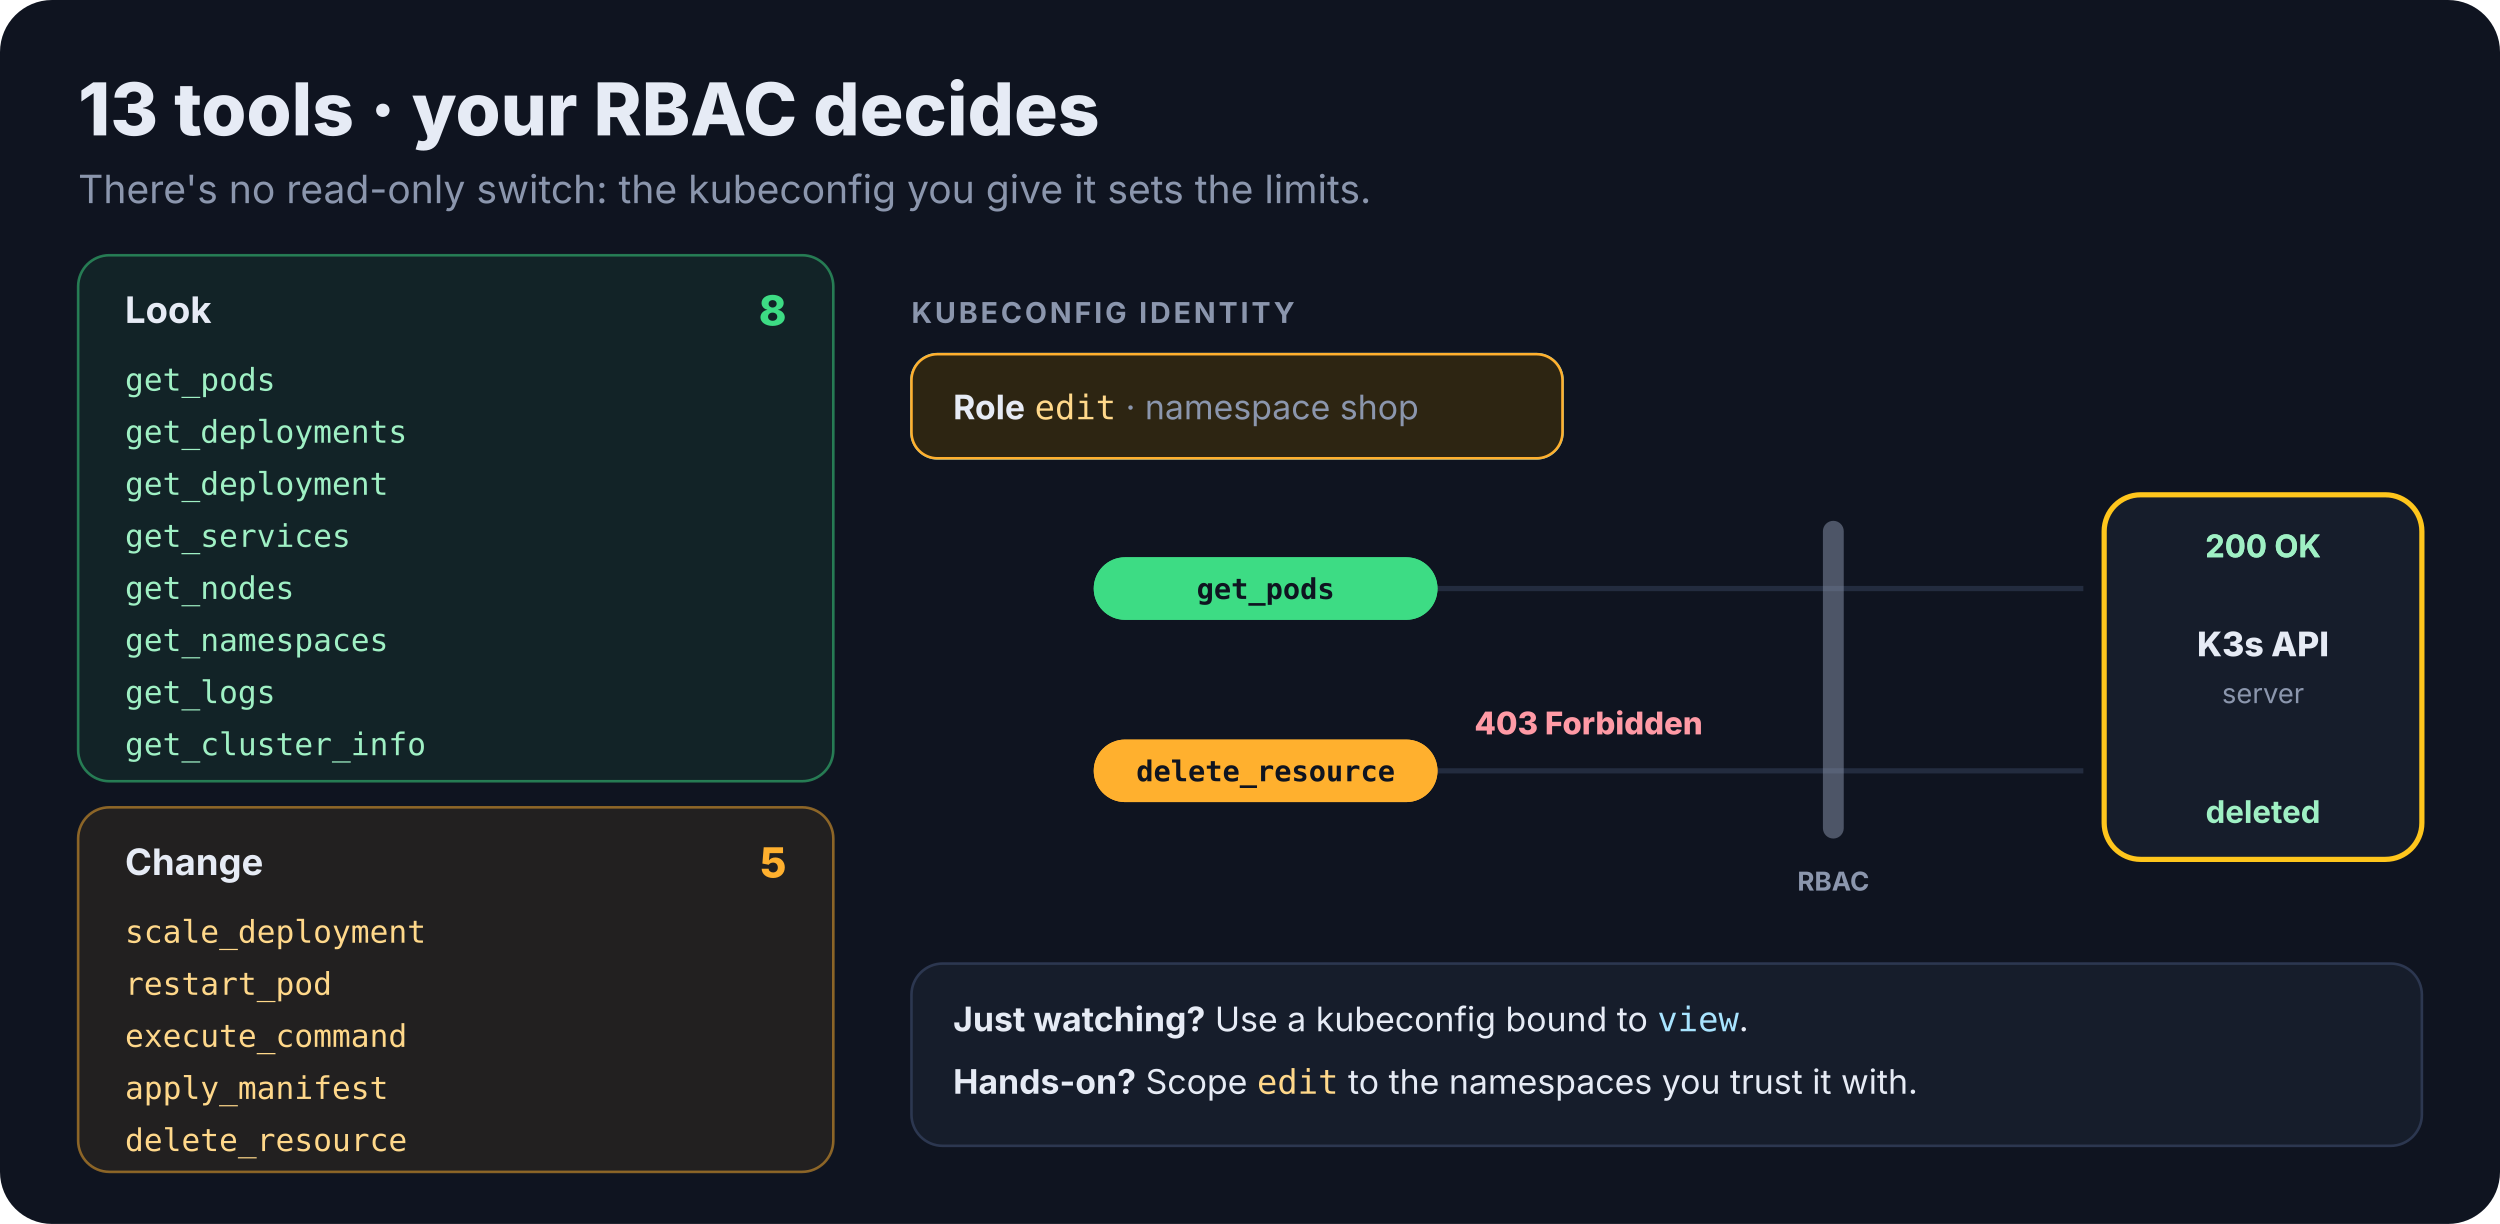
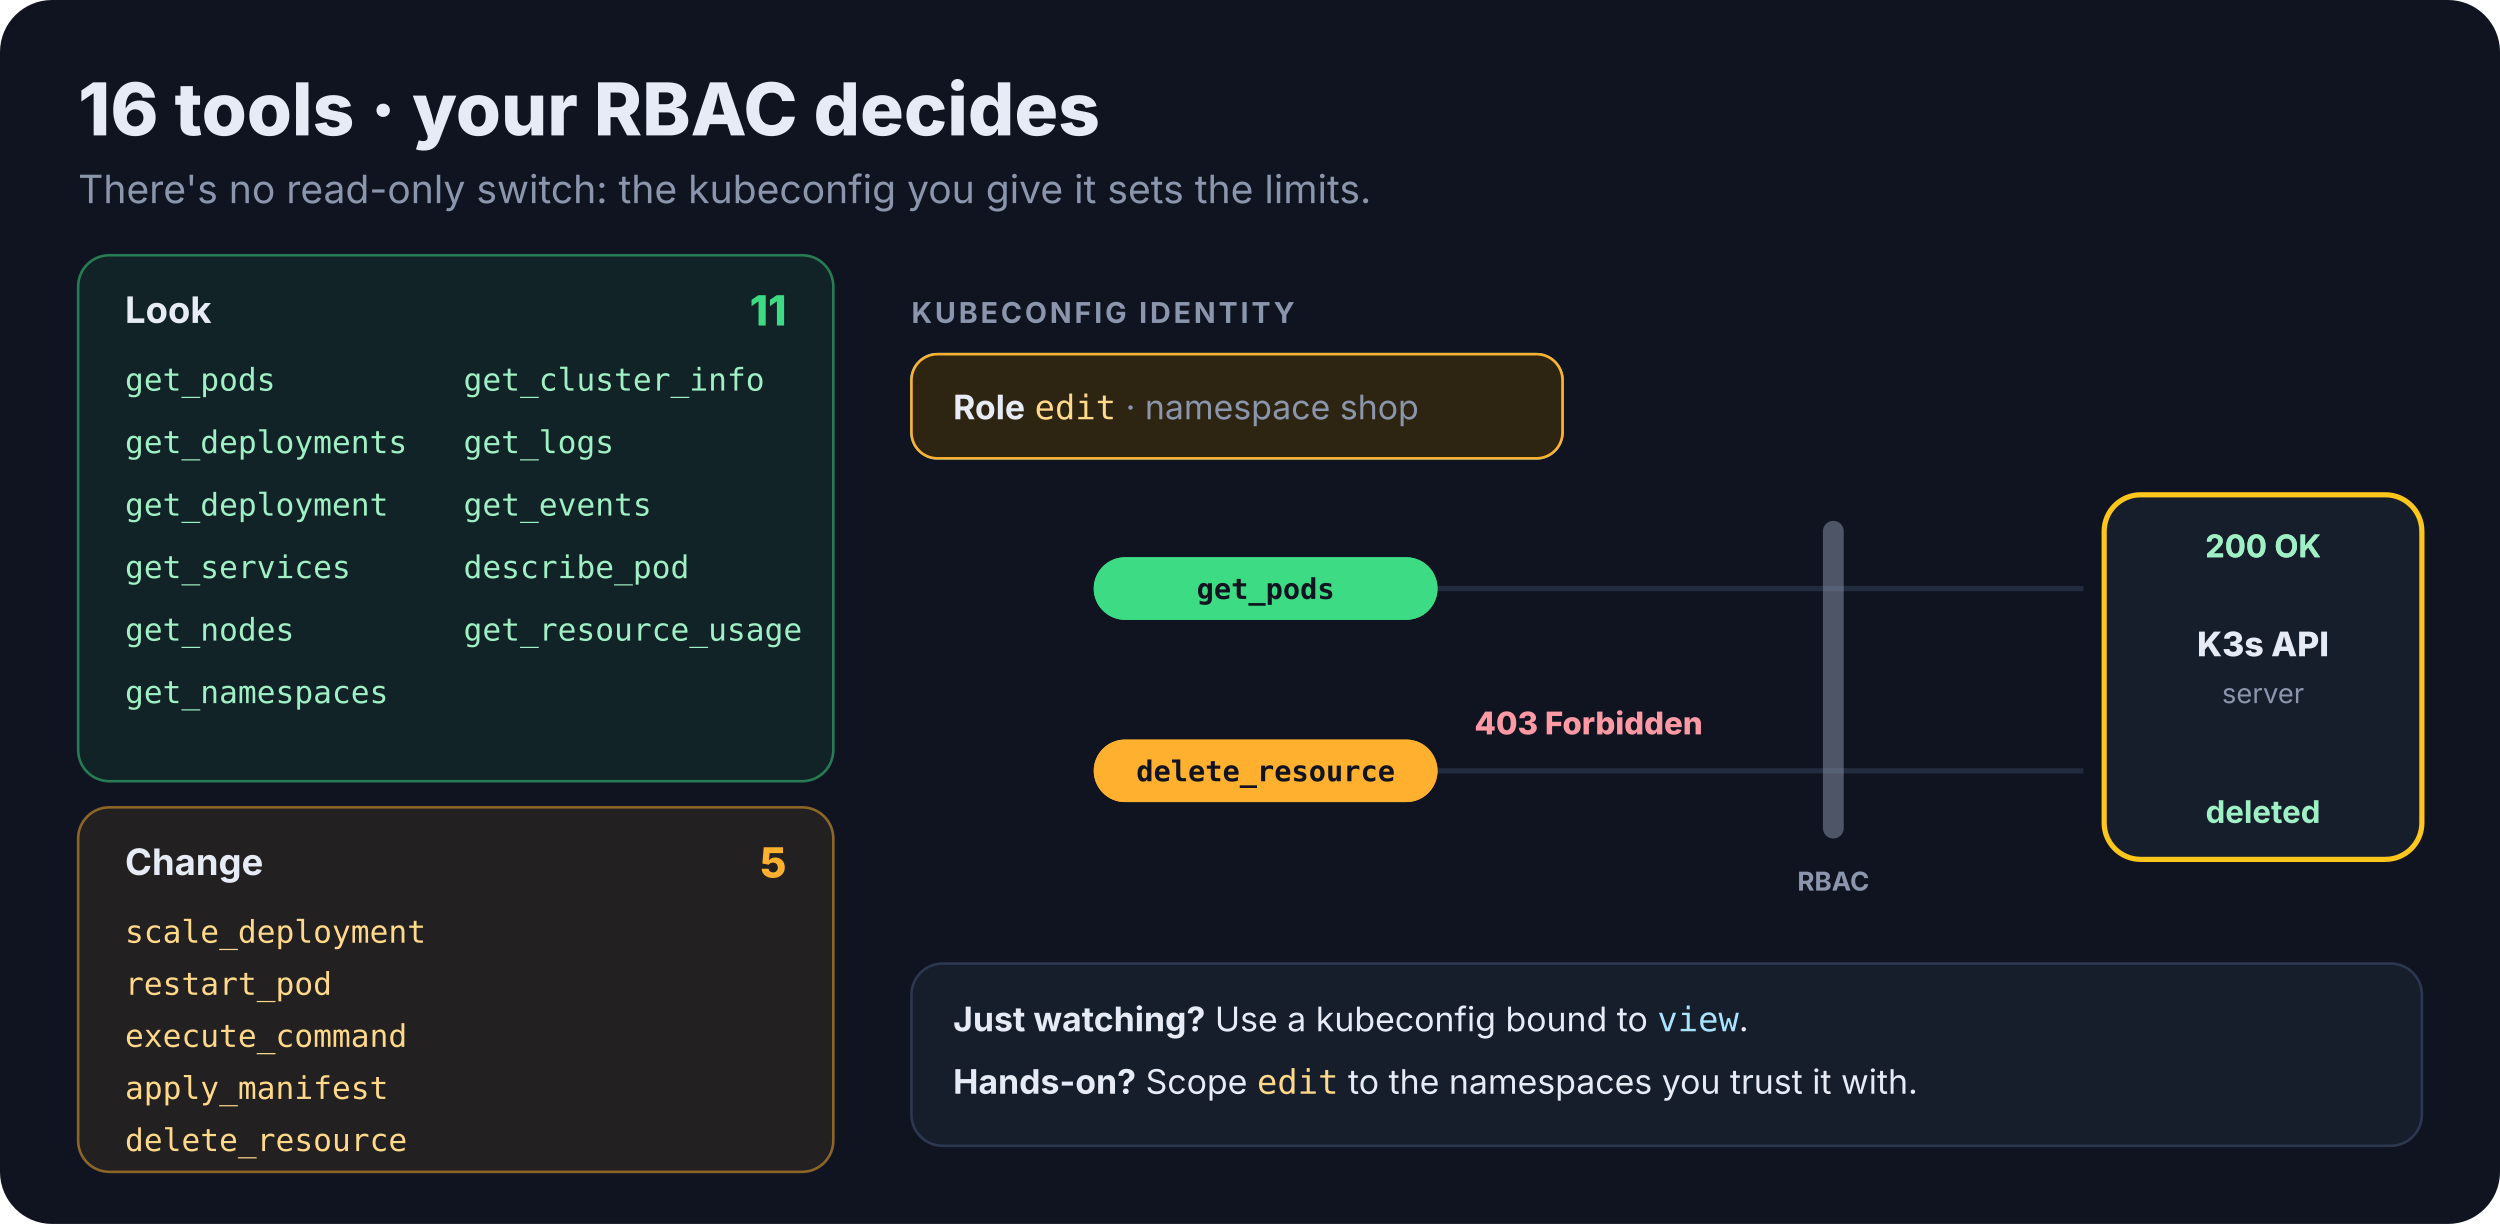
<svg xmlns="http://www.w3.org/2000/svg" viewBox="0 0 960 470" width="960" height="470" role="img" aria-labelledby="t d">
  <style>
    text { font-family: ui-sans-serif, system-ui, -apple-system, "Segoe UI", sans-serif; fill: #e6ebf5; }
    .muted { fill: #8b96ad; }
    .mono { font-family: ui-monospace, SFMono-Regular, Menlo, monospace; }
    @keyframes rv { 0%,0.00% { opacity: 0; } 2.50%,47.50% { opacity: 1; } 50.00%,100% { opacity: 0; } } .rv { animation: rv 12.0s infinite; }
    @keyframes re { 0%,50.00% { opacity: 0; } 52.50%,97.50% { opacity: 1; } 100.00%,100% { opacity: 0; } } .re { animation: re 12.0s infinite; }
    @keyframes a1 { 0%,5.00% { transform: translateX(0); opacity: 0; } 5.83% { opacity: 1; } 16.67% { transform: translateX(250px); opacity: 1; } 20.83%,100% { transform: translateX(250px); opacity: 0; } } .a1 { animation: a1 12.0s infinite; }
    @keyframes a2 { 0%,21.67% { transform: translateX(0); opacity: 0; } 22.50% { opacity: 1; } 33.33%,48.33% { transform: translateX(142px); opacity: 1; } 50.00%,100% { transform: translateX(142px); opacity: 0; } } .a2 { animation: a2 12.0s infinite; }
    @keyframes b1 { 0%,55.00% { transform: translateX(0); opacity: 0; } 55.83% { opacity: 1; } 66.67% { transform: translateX(250px); opacity: 1; } 70.83%,100% { transform: translateX(250px); opacity: 0; } } .b1 { animation: b1 12.0s infinite; }
    @keyframes b2 { 0%,71.67% { transform: translateX(0); opacity: 0; } 72.50% { opacity: 1; } 83.33% { transform: translateX(250px); opacity: 1; } 87.50%,100% { transform: translateX(250px); opacity: 0; } } .b2 { animation: b2 12.0s infinite; }
    @keyframes x2 { 0%,34.17% { opacity: 0; } 36.67%,46.67% { opacity: 1; } 49.17%,100% { opacity: 0; } } .x2 { animation: x2 12.0s infinite; }
    @keyframes ok1 { 0%,16.67% { opacity: 0; } 19.17%,46.67% { opacity: 1; } 49.17%,100% { opacity: 0; } } .ok1 { animation: ok1 12.0s infinite; }
    @keyframes ok3 { 0%,66.67% { opacity: 0; } 69.17%,96.67% { opacity: 1; } 99.17%,100% { opacity: 0; } } .ok3 { animation: ok3 12.0s infinite; }
    @keyframes ok4 { 0%,83.33% { opacity: 0; } 85.83%,96.67% { opacity: 1; } 99.17%,100% { opacity: 0; } } .ok4 { animation: ok4 12.0s infinite; }
    @media (prefers-reduced-motion: reduce) { * { animation: none !important; } .re,.ok3,.ok4 { opacity: 0; } }
  </style>
  <rect width="960" height="470" rx="20" fill="#0f1420" />
-   <text x="30" y="52" font-size="28" font-weight="800">13 tools · your RBAC decides</text>
+   <text x="30" y="52" font-size="28" font-weight="800">16 tools · your RBAC decides</text>
  <text x="30" y="78" font-size="15" class="muted">There's no read-only switch: the kubeconfig you give it sets the limits.</text>
  <rect x="30" y="98" width="290" height="202" rx="12" fill="#3ddc84" fill-opacity=".08" stroke="#3ddc84" stroke-opacity=".5" />
  <text x="48" y="124" font-size="14" font-weight="700">Look</text>
-   <text x="302" y="125" text-anchor="end" font-size="16" font-weight="800" style="fill:#3ddc84">8</text>
+   <text x="302" y="125" text-anchor="end" font-size="16" font-weight="800" style="fill:#3ddc84">11</text>
  <text x="48" y="150" font-size="12" class="mono" style="fill:#9ff0c4">get_pods</text>
-   <text x="48" y="170" font-size="12" class="mono" style="fill:#9ff0c4">get_deployments</text>
-   <text x="48" y="190" font-size="12" class="mono" style="fill:#9ff0c4">get_deployment</text>
-   <text x="48" y="210" font-size="12" class="mono" style="fill:#9ff0c4">get_services</text>
-   <text x="48" y="230" font-size="12" class="mono" style="fill:#9ff0c4">get_nodes</text>
-   <text x="48" y="250" font-size="12" class="mono" style="fill:#9ff0c4">get_namespaces</text>
-   <text x="48" y="270" font-size="12" class="mono" style="fill:#9ff0c4">get_logs</text>
-   <text x="48" y="290" font-size="12" class="mono" style="fill:#9ff0c4">get_cluster_info</text>
+   <text x="48" y="174" font-size="12" class="mono" style="fill:#9ff0c4">get_deployments</text>
+   <text x="48" y="198" font-size="12" class="mono" style="fill:#9ff0c4">get_deployment</text>
+   <text x="48" y="222" font-size="12" class="mono" style="fill:#9ff0c4">get_services</text>
+   <text x="48" y="246" font-size="12" class="mono" style="fill:#9ff0c4">get_nodes</text>
+   <text x="48" y="270" font-size="12" class="mono" style="fill:#9ff0c4">get_namespaces</text>
+   <text x="178" y="150" font-size="12" class="mono" style="fill:#9ff0c4">get_cluster_info</text>
+   <text x="178" y="174" font-size="12" class="mono" style="fill:#9ff0c4">get_logs</text>
+   <text x="178" y="198" font-size="12" class="mono" style="fill:#9ff0c4">get_events</text>
+   <text x="178" y="222" font-size="12" class="mono" style="fill:#9ff0c4">describe_pod</text>
+   <text x="178" y="246" font-size="12" class="mono" style="fill:#9ff0c4">get_resource_usage</text>
  <rect x="30" y="310" width="290" height="140" rx="12" fill="#ffb02e" fill-opacity=".08" stroke="#ffb02e" stroke-opacity=".5" />
  <text x="48" y="336" font-size="14" font-weight="700">Change</text>
  <text x="302" y="337" text-anchor="end" font-size="16" font-weight="800" style="fill:#ffb02e">5</text>
  <text x="48" y="362" font-size="12" class="mono" style="fill:#ffd88a">scale_deployment</text>
  <text x="48" y="382" font-size="12" class="mono" style="fill:#ffd88a">restart_pod</text>
  <text x="48" y="402" font-size="12" class="mono" style="fill:#ffd88a">execute_command</text>
  <text x="48" y="422" font-size="12" class="mono" style="fill:#ffd88a">apply_manifest</text>
  <text x="48" y="442" font-size="12" class="mono" style="fill:#ffd88a">delete_resource</text>
  <text x="350" y="124" font-size="11" font-weight="700" class="muted" letter-spacing=".1em">KUBECONFIG IDENTITY</text>
  <g class="rv">
    <rect x="350" y="136" width="250" height="40" rx="10" fill="#10283a" stroke="#3ec7ff" />
    <text x="366" y="161" font-size="13">
      <tspan font-weight="700">ClusterRole</tspan>
      <tspan class="mono" style="fill:#a8e4ff">view</tspan>
      <tspan class="muted">· read anywhere</tspan>
    </text>
  </g>
  <g class="re">
    <rect x="350" y="136" width="250" height="40" rx="10" fill="#2d2512" stroke="#ffb02e" />
    <text x="366" y="161" font-size="13">
      <tspan font-weight="700">Role</tspan>
      <tspan class="mono" style="fill:#ffd88a">edit</tspan>
      <tspan class="muted">· namespace shop</tspan>
    </text>
  </g>
  <line x1="420" y1="226" x2="800" y2="226" stroke="#232c3f" stroke-width="2" />
  <line x1="420" y1="296" x2="800" y2="296" stroke="#232c3f" stroke-width="2" />
  <rect x="700" y="200" width="8" height="122" rx="4" fill="#8b96ad" opacity=".5" />
  <text x="704" y="342" text-anchor="middle" font-size="10" font-weight="700" class="muted">RBAC</text>
  <g class="a1">
    <rect x="420" y="214" width="132" height="24" rx="12" fill="#3ddc84" />
    <text x="486" y="230" text-anchor="middle" font-size="11" font-weight="800" class="mono" style="fill:#0f1420">get_pods</text>
  </g>
  <g class="a2">
    <rect x="420" y="284" width="132" height="24" rx="12" fill="#ffb02e" />
    <text x="486" y="300" text-anchor="middle" font-size="11" font-weight="800" class="mono" style="fill:#0f1420">delete_resource</text>
  </g>
  <g class="b1">
    <rect x="420" y="214" width="132" height="24" rx="12" fill="#3ddc84" />
    <text x="486" y="230" text-anchor="middle" font-size="11" font-weight="800" class="mono" style="fill:#0f1420">get_pods</text>
  </g>
  <g class="b2">
    <rect x="420" y="284" width="132" height="24" rx="12" fill="#ffb02e" />
    <text x="486" y="300" text-anchor="middle" font-size="11" font-weight="800" class="mono" style="fill:#0f1420">delete_resource</text>
  </g>
  <rect x="808" y="190" width="122" height="140" rx="14" fill="#161d2b" stroke="#ffc61c" stroke-width="2" />
  <text x="869" y="252" text-anchor="middle" font-size="13" font-weight="800">K3s API</text>
  <text x="869" y="270" text-anchor="middle" font-size="10.5" class="muted">server</text>
  <g class="ok1">
    <text x="869" y="214" text-anchor="middle" font-size="12" font-weight="700" style="fill:#9ff0c4">200 OK</text>
  </g>
  <g class="x2">
    <text x="610" y="282" text-anchor="middle" font-size="12" font-weight="800" style="fill:#ff9aa5">403 Forbidden</text>
  </g>
  <g class="ok3">
    <text x="869" y="214" text-anchor="middle" font-size="12" font-weight="700" style="fill:#9ff0c4">200 OK</text>
  </g>
  <g class="ok4">
    <text x="869" y="316" text-anchor="middle" font-size="12" font-weight="700" style="fill:#9ff0c4">deleted</text>
  </g>
  <rect x="350" y="370" width="580" height="70" rx="12" fill="#161d2b" stroke="#2c3750" />
  <text x="366" y="396" font-size="13">
    <tspan font-weight="700">Just watching?</tspan> Use a kubeconfig bound to <tspan class="mono" style="fill:#a8e4ff">view</tspan>.</text>
  <text x="366" y="420" font-size="13">
    <tspan font-weight="700">Hands-on?</tspan> Scope <tspan class="mono" style="fill:#ffd88a">edit</tspan> to the namespaces you trust it with.</text>
</svg>
